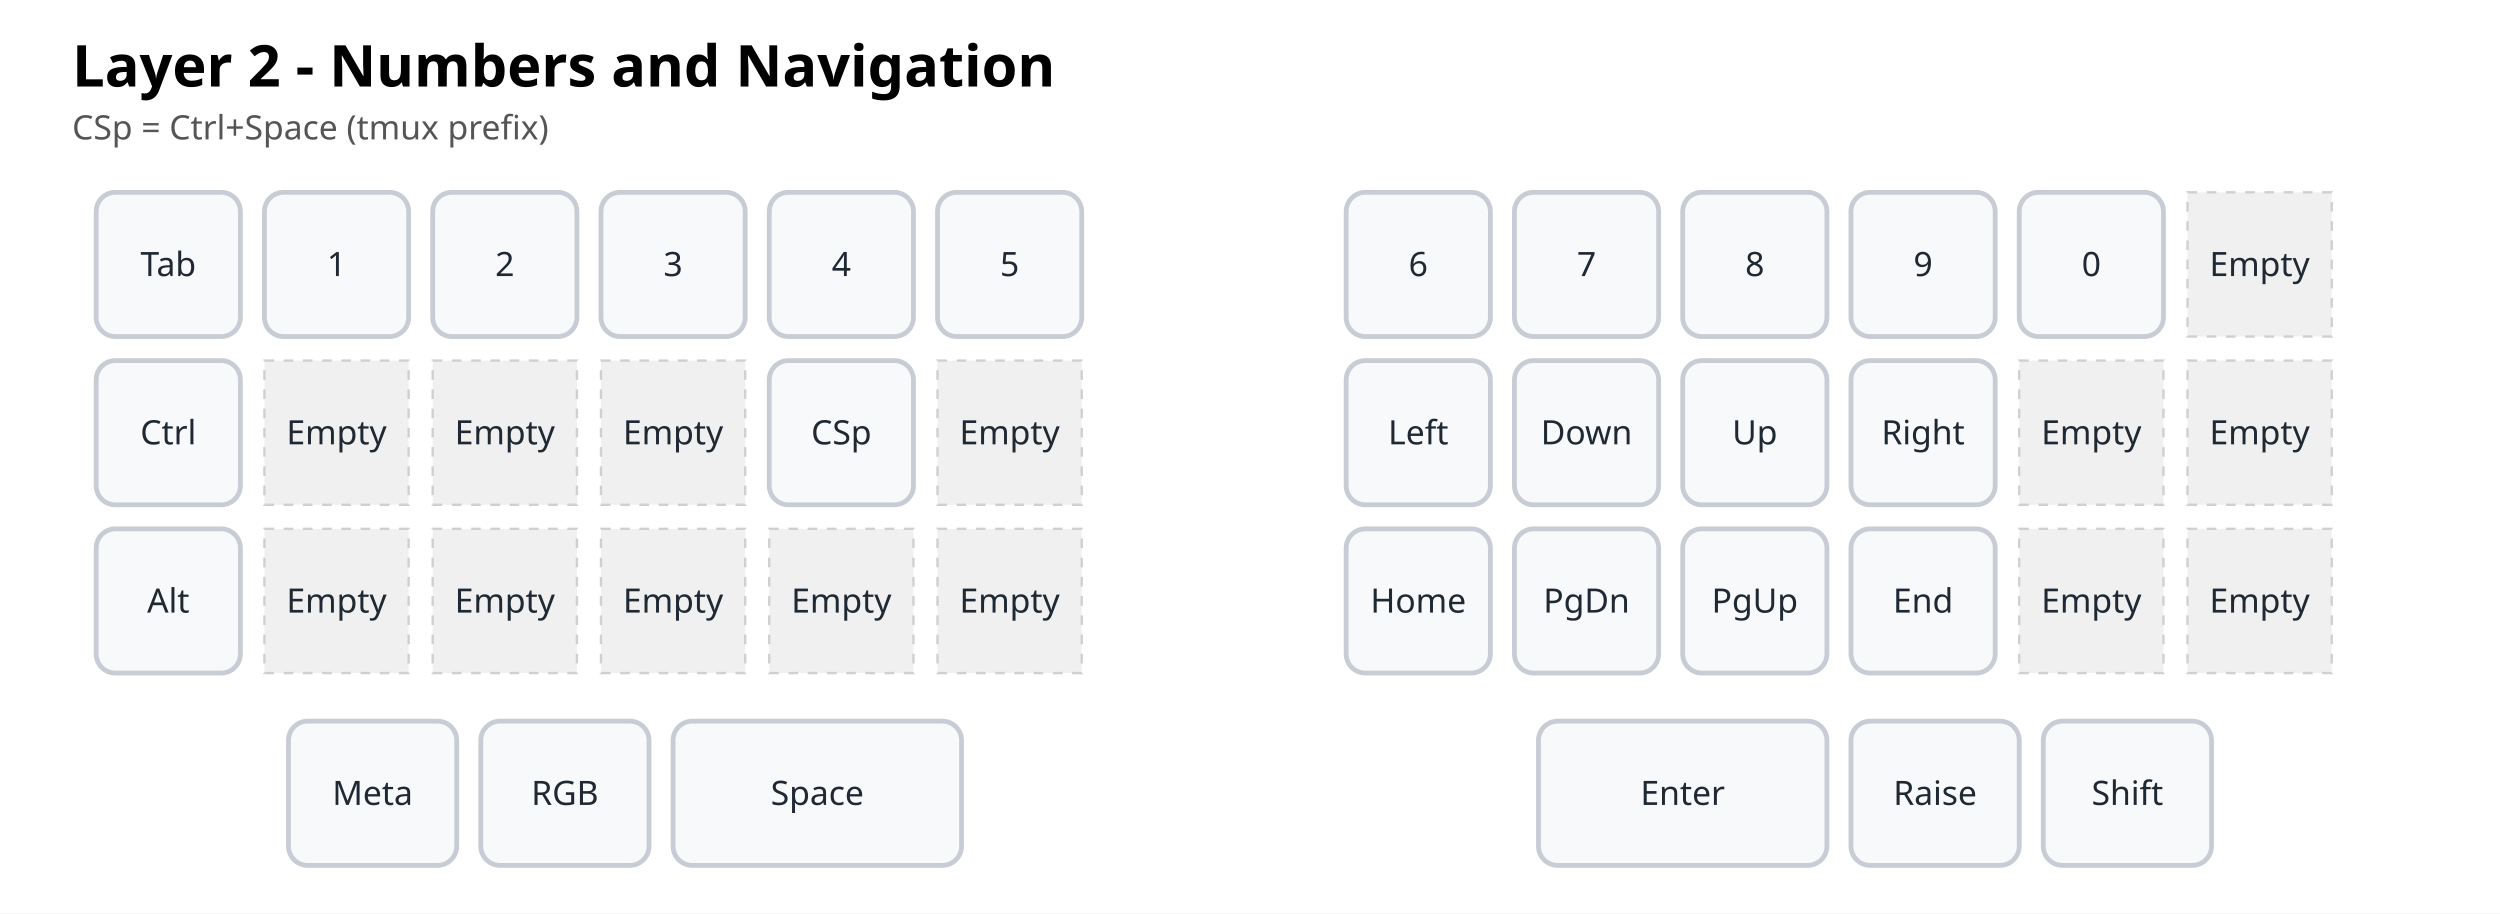
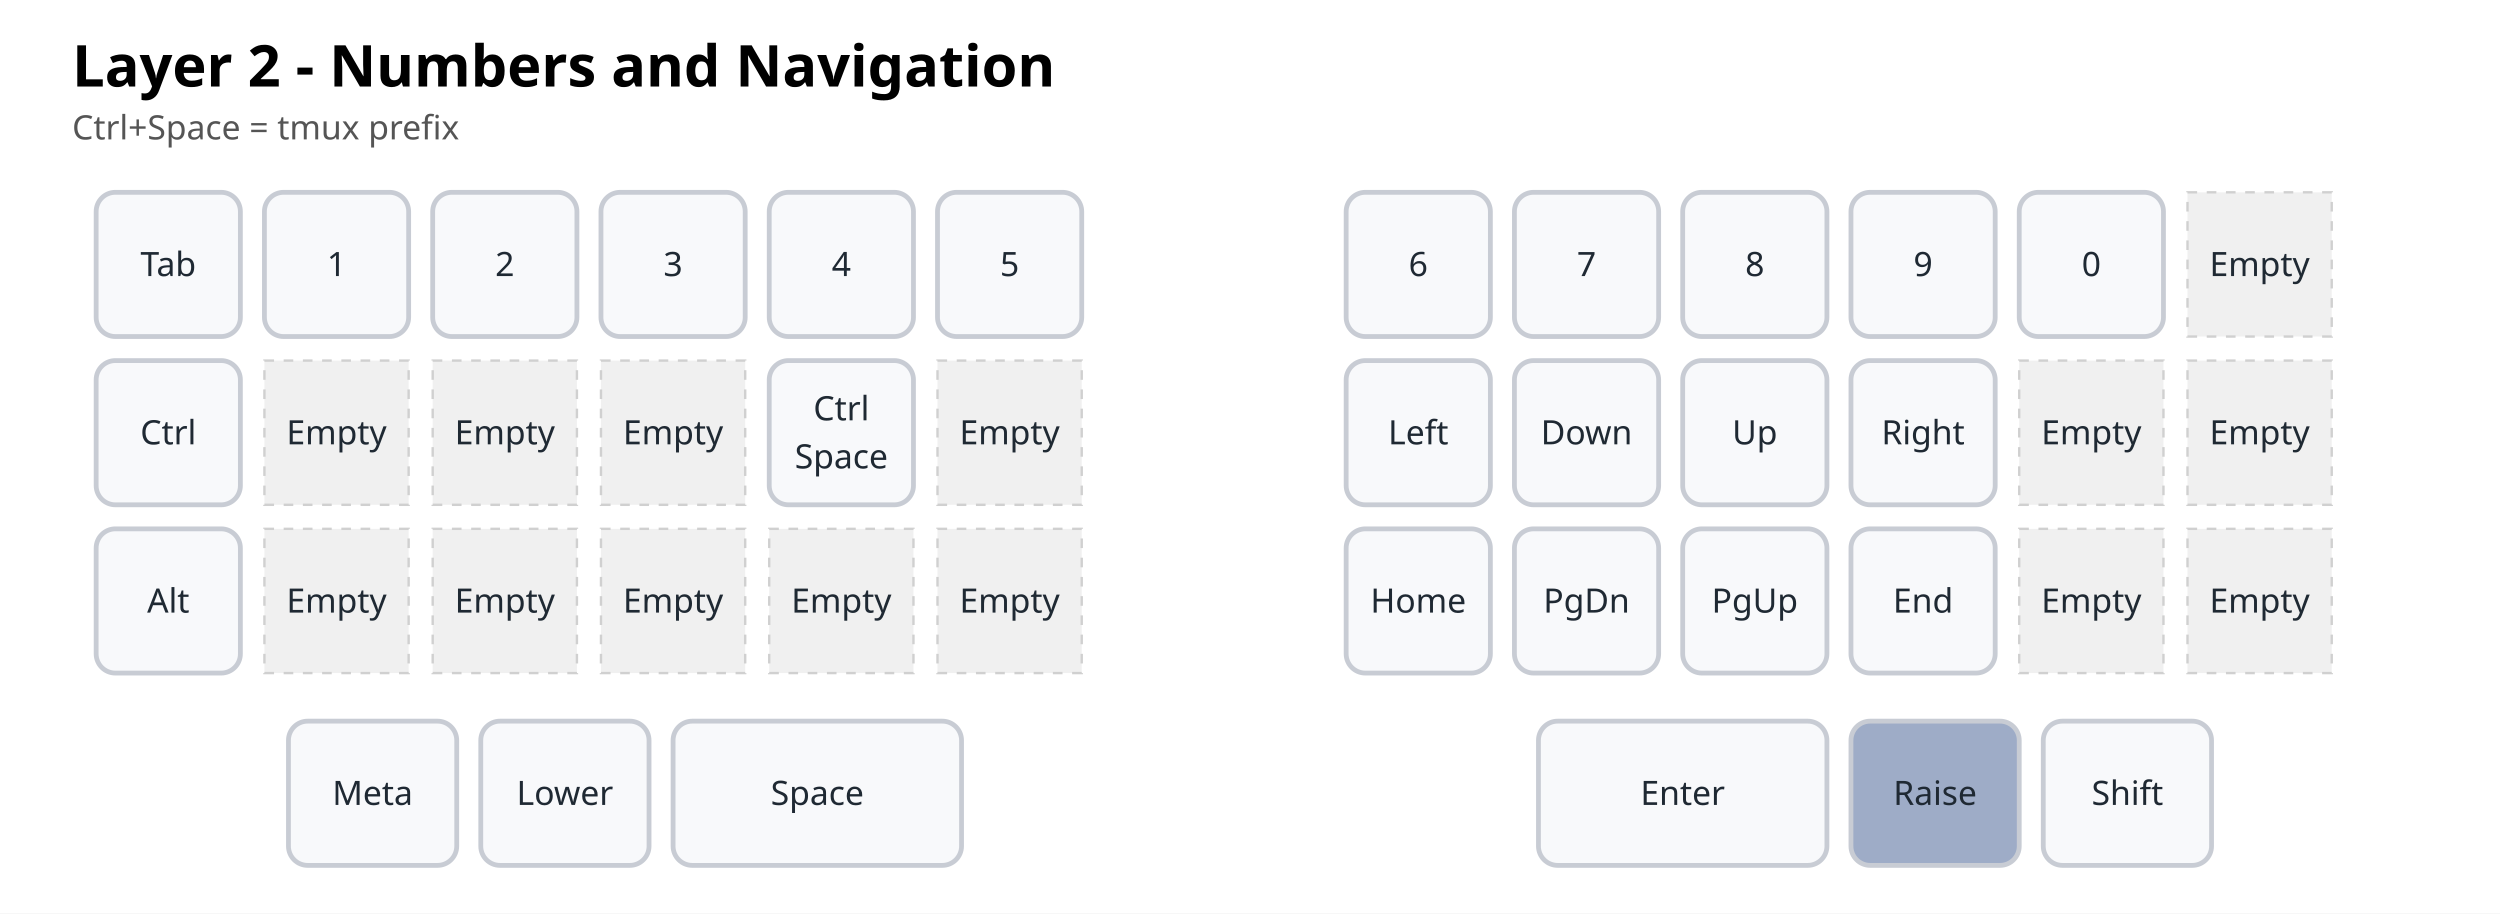
<svg xmlns="http://www.w3.org/2000/svg" width="1040" height="380" viewBox="0 0 1040 380">
  <style>
    .title { font: 24px sans-serif; font-weight: 600; }
    .subtitle { font: 14px sans-serif; fill: #555; }
    .key { fill: #f8f9fb; stroke: #c8ccd4; stroke-width: 2; rx: 8; ry: 8; }
    .ghost { fill: #f0f0f0; stroke: #d0d0d0; stroke-dasharray: 4 4; }
    .label { font: 14px sans-serif; fill: #1f2933; text-anchor: middle; dominant-baseline: middle; }
+     .active { fill: #9eacc7; }
  </style>
  <rect width="100%" height="100%" fill="#ffffff" />
  <text x="30" y="36" class="title">Layer 2 - Numbers and Navigation</text>
-   <text x="30" y="58" class="subtitle">CSp = Ctrl+Space (tmux prefix)</text>
+   <text x="30" y="58" class="subtitle">Ctrl+Space = tmux prefix</text>
  <g transform="translate(40, 80)">
    <rect class="key" x="0" y="0" width="60" height="60" />
    <text class="label" x="30" y="30">Tab</text>
    <rect class="key" x="70" y="0" width="60" height="60" />
    <text class="label" x="100" y="30">1</text>
    <rect class="key" x="140" y="0" width="60" height="60" />
    <text class="label" x="170" y="30">2</text>
    <rect class="key" x="210" y="0" width="60" height="60" />
    <text class="label" x="240" y="30">3</text>
    <rect class="key" x="280" y="0" width="60" height="60" />
    <text class="label" x="310" y="30">4</text>
    <rect class="key" x="350" y="0" width="60" height="60" />
    <text class="label" x="380" y="30">5</text>
    <rect class="key" x="0" y="70" width="60" height="60" />
    <text class="label" x="30" y="100">Ctrl</text>
    <rect class="ghost" x="70" y="70" width="60" height="60" />
    <text class="label" x="100" y="100">Empty</text>
    <rect class="ghost" x="140" y="70" width="60" height="60" />
    <text class="label" x="170" y="100">Empty</text>
    <rect class="ghost" x="210" y="70" width="60" height="60" />
    <text class="label" x="240" y="100">Empty</text>
    <rect class="key" x="280" y="70" width="60" height="60" />
-     <text class="label" x="310" y="100">CSp</text>
+     <text class="label" x="310" y="90">Ctrl</text>
+     <text class="label" x="310" y="110">Space</text>
    <rect class="ghost" x="350" y="70" width="60" height="60" />
    <text class="label" x="380" y="100">Empty</text>
    <rect class="key" x="0" y="140" width="60" height="60" />
    <text class="label" x="30" y="170">Alt</text>
    <rect class="ghost" x="70" y="140" width="60" height="60" />
    <text class="label" x="100" y="170">Empty</text>
    <rect class="ghost" x="140" y="140" width="60" height="60" />
    <text class="label" x="170" y="170">Empty</text>
    <rect class="ghost" x="210" y="140" width="60" height="60" />
    <text class="label" x="240" y="170">Empty</text>
    <rect class="ghost" x="280" y="140" width="60" height="60" />
    <text class="label" x="310" y="170">Empty</text>
    <rect class="ghost" x="350" y="140" width="60" height="60" />
    <text class="label" x="380" y="170">Empty</text>
    <rect class="key" x="80" y="220" width="70" height="60" />
    <text class="label" x="115" y="250">Meta</text>
    <rect class="key" x="160" y="220" width="70" height="60" />
-     <text class="label" x="195" y="250">RGB</text>
+     <text class="label" x="195" y="250">Lower</text>
    <rect class="key" x="240" y="220" width="120" height="60" />
    <text class="label" x="300" y="250">Space</text>
  </g>
  <g transform="translate(560, 80)">
    <rect class="key" x="0" y="0" width="60" height="60" />
    <text class="label" x="30" y="30">6</text>
    <rect class="key" x="70" y="0" width="60" height="60" />
    <text class="label" x="100" y="30">7</text>
    <rect class="key" x="140" y="0" width="60" height="60" />
    <text class="label" x="170" y="30">8</text>
    <rect class="key" x="210" y="0" width="60" height="60" />
    <text class="label" x="240" y="30">9</text>
    <rect class="key" x="280" y="0" width="60" height="60" />
    <text class="label" x="310" y="30">0</text>
    <rect class="ghost" x="350" y="0" width="60" height="60" />
    <text class="label" x="380" y="30">Empty</text>
    <rect class="key" x="0" y="70" width="60" height="60" />
    <text class="label" x="30" y="100">Left</text>
    <rect class="key" x="70" y="70" width="60" height="60" />
    <text class="label" x="100" y="100">Down</text>
    <rect class="key" x="140" y="70" width="60" height="60" />
    <text class="label" x="170" y="100">Up</text>
    <rect class="key" x="210" y="70" width="60" height="60" />
    <text class="label" x="240" y="100">Right</text>
    <rect class="ghost" x="280" y="70" width="60" height="60" />
    <text class="label" x="310" y="100">Empty</text>
    <rect class="ghost" x="350" y="70" width="60" height="60" />
    <text class="label" x="380" y="100">Empty</text>
    <rect class="key" x="0" y="140" width="60" height="60" />
    <text class="label" x="30" y="170">Home</text>
    <rect class="key" x="70" y="140" width="60" height="60" />
    <text class="label" x="100" y="170">PgDn</text>
    <rect class="key" x="140" y="140" width="60" height="60" />
    <text class="label" x="170" y="170">PgUp</text>
    <rect class="key" x="210" y="140" width="60" height="60" />
    <text class="label" x="240" y="170">End</text>
    <rect class="ghost" x="280" y="140" width="60" height="60" />
    <text class="label" x="310" y="170">Empty</text>
    <rect class="ghost" x="350" y="140" width="60" height="60" />
    <text class="label" x="380" y="170">Empty</text>
    <rect class="key" x="80" y="220" width="120" height="60" />
    <text class="label" x="140" y="250">Enter</text>
-     <rect class="key" x="210" y="220" width="70" height="60" />
+     <rect class="key active" x="210" y="220" width="70" height="60" />
    <text class="label" x="245" y="250">Raise</text>
    <rect class="key" x="290" y="220" width="70" height="60" />
    <text class="label" x="325" y="250">Shift</text>
  </g>
</svg>
